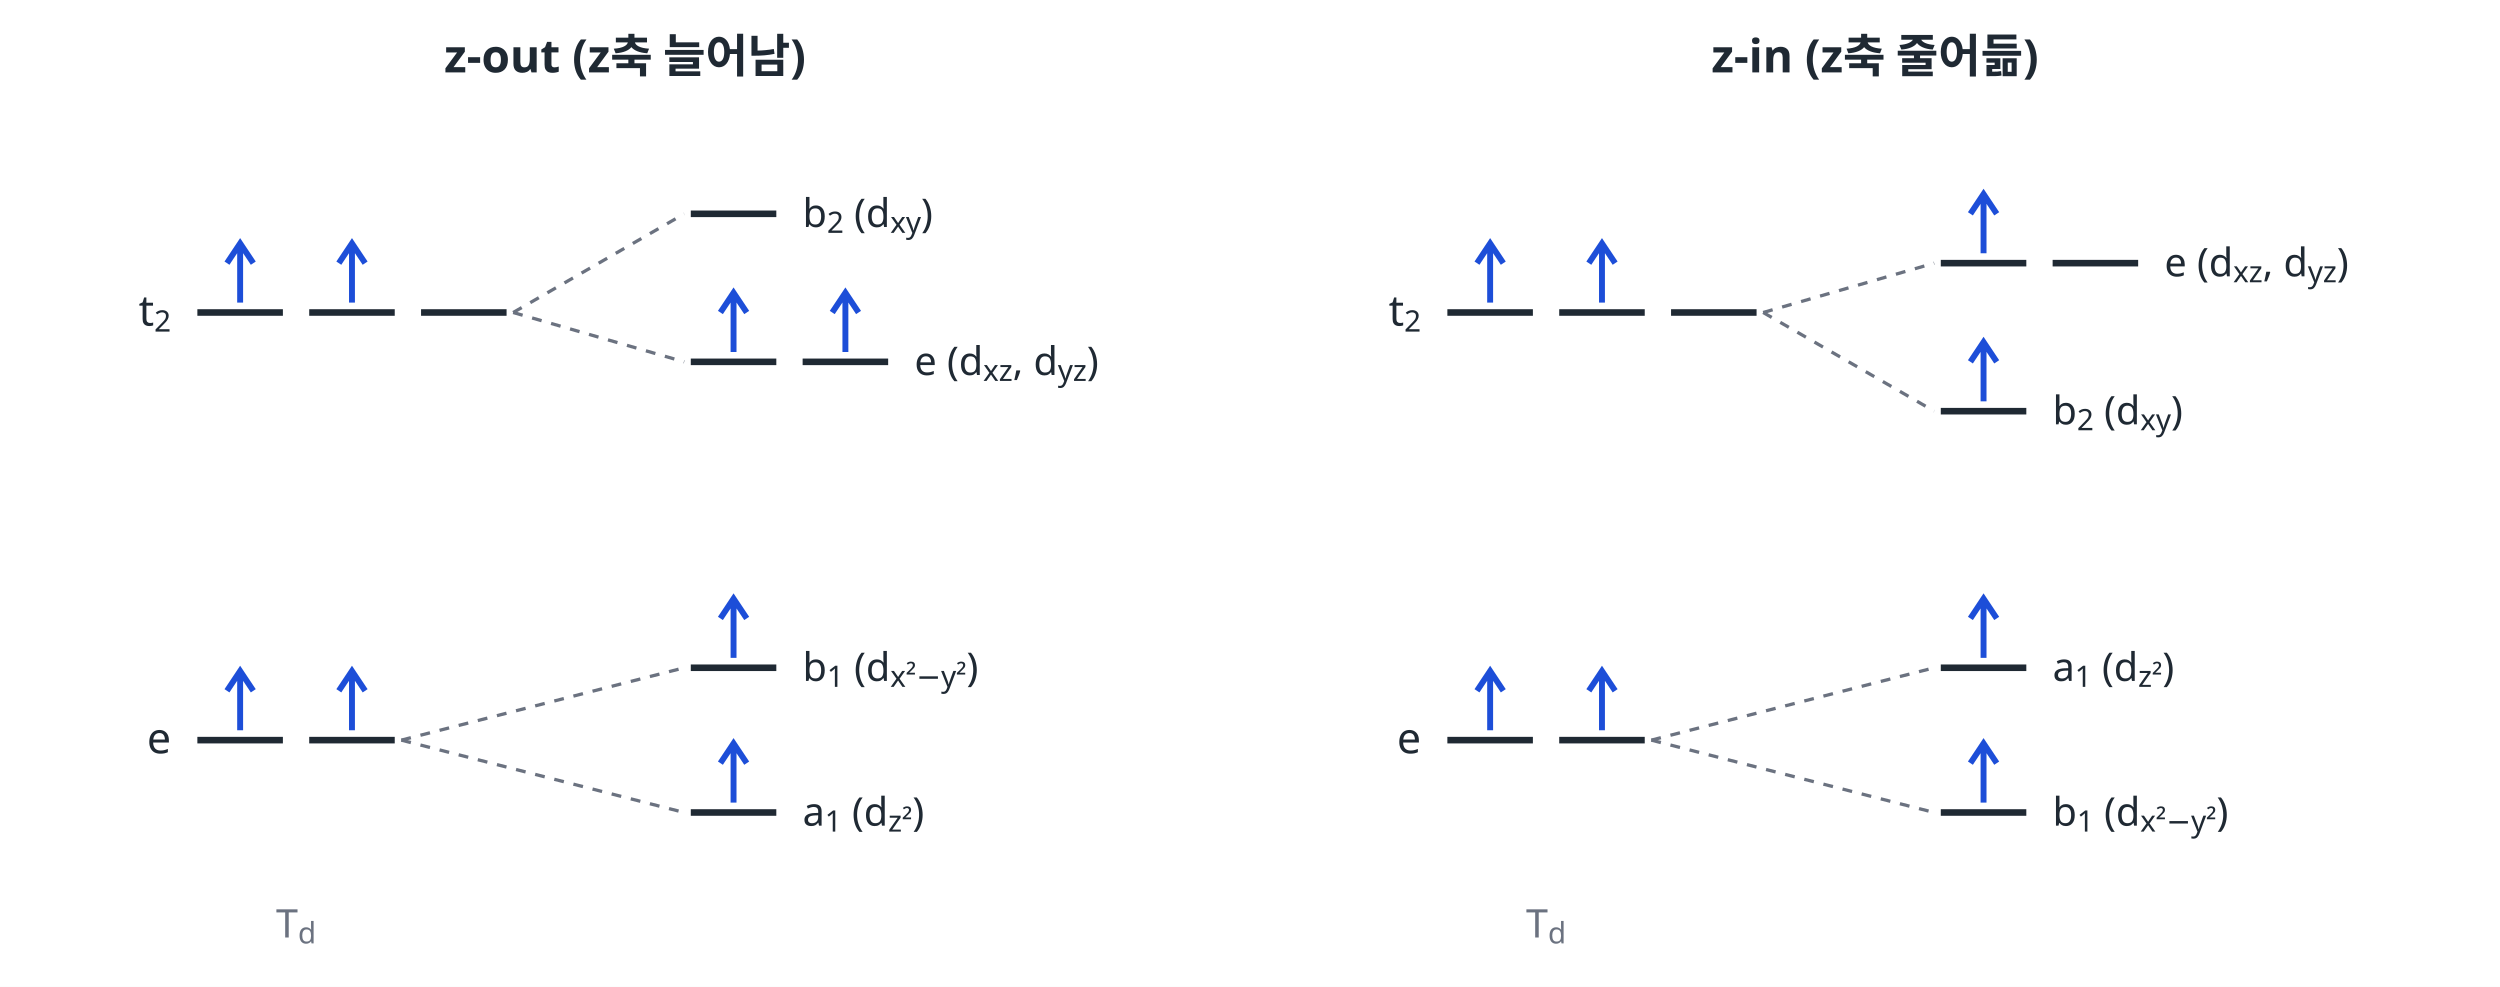
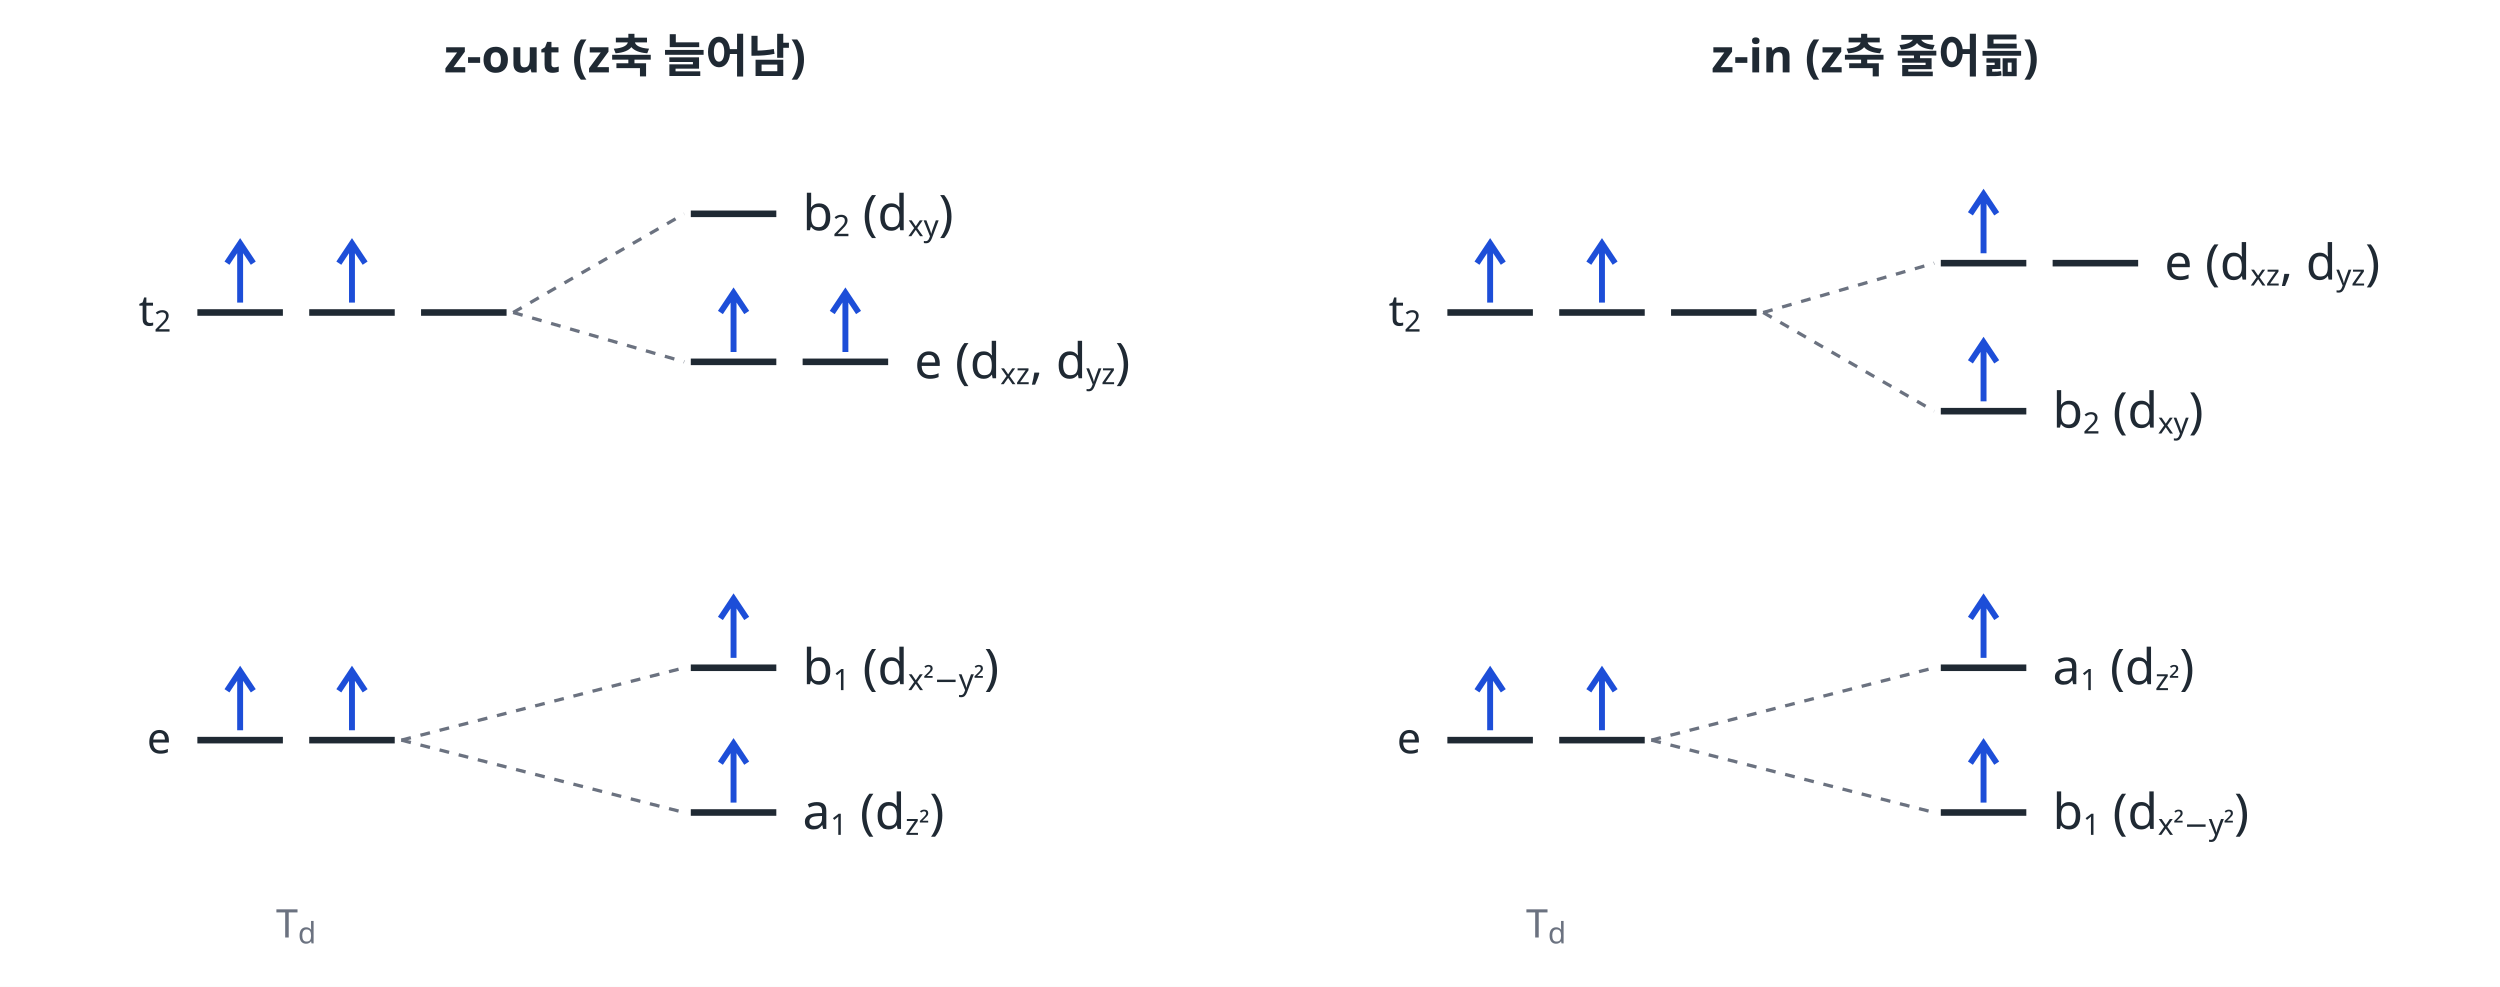
<svg xmlns="http://www.w3.org/2000/svg" viewBox="0 0 760 300" width="760" height="300">
  <rect width="760" height="300" fill="white" />
  <text x="190" y="22" font-size="14" text-anchor="middle" fill="#1f2933" font-weight="bold" font-family="Noto Sans KR, sans-serif">z-out (z축 늘어남)</text>
  <line x1="60" y1="95" x2="86" y2="95" stroke="#1f2933" stroke-width="2" />
  <path d="M73.0 92 L73.0 74 M69.0 80 L73.0 74 L77.0 80" stroke="#1d4ed8" stroke-width="1.8" fill="none" />
  <line x1="94" y1="95" x2="120" y2="95" stroke="#1f2933" stroke-width="2" />
  <path d="M107.0 92 L107.0 74 M103.0 80 L107.0 74 L111.0 80" stroke="#1d4ed8" stroke-width="1.8" fill="none" />
  <line x1="128" y1="95" x2="154" y2="95" stroke="#1f2933" stroke-width="2" />
  <text x="52" y="99" font-size="13" text-anchor="end" fill="#1f2933" font-weight="normal" font-family="Noto Sans KR, sans-serif">t<tspan baseline-shift="sub" font-size="9">2</tspan>
  </text>
  <line x1="210" y1="65" x2="236" y2="65" stroke="#1f2933" stroke-width="2" />
-   <text x="244" y="69" font-size="12" text-anchor="start" fill="#1f2933" font-weight="normal" font-family="Noto Sans KR, sans-serif">b<tspan baseline-shift="sub" font-size="9">2</tspan> (d<tspan baseline-shift="sub" font-size="9">xy</tspan>)</text>
+   <text x="244" y="70" font-size="15" text-anchor="start" fill="#1f2933" font-weight="normal" font-family="Noto Sans KR, sans-serif">b<tspan baseline-shift="sub" font-size="9">2</tspan> (d<tspan baseline-shift="sub" font-size="9">xy</tspan>)</text>
  <line x1="156" y1="95" x2="208" y2="65" stroke="#6b7280" stroke-width="1" stroke-dasharray="3 3" />
  <line x1="210" y1="110" x2="236" y2="110" stroke="#1f2933" stroke-width="2" />
  <path d="M223.0 107 L223.0 89 M219.0 95 L223.0 89 L227.0 95" stroke="#1d4ed8" stroke-width="1.8" fill="none" />
  <line x1="244" y1="110" x2="270" y2="110" stroke="#1f2933" stroke-width="2" />
  <path d="M257.0 107 L257.0 89 M253.0 95 L257.0 89 L261.0 95" stroke="#1d4ed8" stroke-width="1.8" fill="none" />
-   <text x="278" y="114" font-size="12" text-anchor="start" fill="#1f2933" font-weight="normal" font-family="Noto Sans KR, sans-serif">e (d<tspan baseline-shift="sub" font-size="9">xz</tspan>, d<tspan baseline-shift="sub" font-size="9">yz</tspan>)</text>
+   <text x="278" y="115" font-size="15" text-anchor="start" fill="#1f2933" font-weight="normal" font-family="Noto Sans KR, sans-serif">e (d<tspan baseline-shift="sub" font-size="9">xz</tspan>, d<tspan baseline-shift="sub" font-size="9">yz</tspan>)</text>
  <line x1="156" y1="95" x2="208" y2="110" stroke="#6b7280" stroke-width="1" stroke-dasharray="3 3" />
  <line x1="60" y1="225" x2="86" y2="225" stroke="#1f2933" stroke-width="2" />
  <path d="M73.0 222 L73.0 204 M69.0 210 L73.0 204 L77.0 210" stroke="#1d4ed8" stroke-width="1.8" fill="none" />
  <line x1="94" y1="225" x2="120" y2="225" stroke="#1f2933" stroke-width="2" />
  <path d="M107.0 222 L107.0 204 M103.0 210 L107.0 204 L111.0 210" stroke="#1d4ed8" stroke-width="1.8" fill="none" />
  <text x="52" y="229" font-size="13" text-anchor="end" fill="#1f2933" font-weight="normal" font-family="Noto Sans KR, sans-serif">e</text>
  <line x1="210" y1="203" x2="236" y2="203" stroke="#1f2933" stroke-width="2" />
  <path d="M223.0 200 L223.0 182 M219.0 188 L223.0 182 L227.0 188" stroke="#1d4ed8" stroke-width="1.8" fill="none" />
-   <text x="244" y="207" font-size="12" text-anchor="start" fill="#1f2933" font-weight="normal" font-family="Noto Sans KR, sans-serif">b<tspan baseline-shift="sub" font-size="9">1</tspan> (d<tspan baseline-shift="sub" font-size="9">x²−y²</tspan>)</text>
+   <text x="244" y="208" font-size="15" text-anchor="start" fill="#1f2933" font-weight="normal" font-family="Noto Sans KR, sans-serif">b<tspan baseline-shift="sub" font-size="9">1</tspan> (d<tspan baseline-shift="sub" font-size="9">x²−y²</tspan>)</text>
  <line x1="122" y1="225" x2="208" y2="203" stroke="#6b7280" stroke-width="1" stroke-dasharray="3 3" />
  <line x1="210" y1="247" x2="236" y2="247" stroke="#1f2933" stroke-width="2" />
  <path d="M223.0 244 L223.0 226 M219.0 232 L223.0 226 L227.0 232" stroke="#1d4ed8" stroke-width="1.8" fill="none" />
-   <text x="244" y="251" font-size="12" text-anchor="start" fill="#1f2933" font-weight="normal" font-family="Noto Sans KR, sans-serif">a<tspan baseline-shift="sub" font-size="9">1</tspan> (d<tspan baseline-shift="sub" font-size="9">z²</tspan>)</text>
+   <text x="244" y="252" font-size="15" text-anchor="start" fill="#1f2933" font-weight="normal" font-family="Noto Sans KR, sans-serif">a<tspan baseline-shift="sub" font-size="9">1</tspan> (d<tspan baseline-shift="sub" font-size="9">z²</tspan>)</text>
  <line x1="122" y1="225" x2="208" y2="247" stroke="#6b7280" stroke-width="1" stroke-dasharray="3 3" />
  <text x="90" y="285" font-size="12" text-anchor="middle" fill="#6b7280" font-weight="normal" font-family="Noto Sans KR, sans-serif">T<tspan baseline-shift="sub" font-size="9">d</tspan>
  </text>
  <text x="570" y="22" font-size="14" text-anchor="middle" fill="#1f2933" font-weight="bold" font-family="Noto Sans KR, sans-serif">z-in (z축 줄어듦)</text>
  <line x1="440" y1="95" x2="466" y2="95" stroke="#1f2933" stroke-width="2" />
  <path d="M453.0 92 L453.0 74 M449.0 80 L453.0 74 L457.0 80" stroke="#1d4ed8" stroke-width="1.8" fill="none" />
  <line x1="474" y1="95" x2="500" y2="95" stroke="#1f2933" stroke-width="2" />
  <path d="M487.0 92 L487.0 74 M483.0 80 L487.0 74 L491.0 80" stroke="#1d4ed8" stroke-width="1.8" fill="none" />
  <line x1="508" y1="95" x2="534" y2="95" stroke="#1f2933" stroke-width="2" />
  <text x="432" y="99" font-size="13" text-anchor="end" fill="#1f2933" font-weight="normal" font-family="Noto Sans KR, sans-serif">t<tspan baseline-shift="sub" font-size="9">2</tspan>
  </text>
  <line x1="590" y1="80" x2="616" y2="80" stroke="#1f2933" stroke-width="2" />
  <path d="M603.0 77 L603.0 59 M599.0 65 L603.0 59 L607.0 65" stroke="#1d4ed8" stroke-width="1.8" fill="none" />
  <line x1="624" y1="80" x2="650" y2="80" stroke="#1f2933" stroke-width="2" />
-   <text x="658" y="84" font-size="12" text-anchor="start" fill="#1f2933" font-weight="normal" font-family="Noto Sans KR, sans-serif">e (d<tspan baseline-shift="sub" font-size="9">xz</tspan>, d<tspan baseline-shift="sub" font-size="9">yz</tspan>)</text>
+   <text x="658" y="85" font-size="15" text-anchor="start" fill="#1f2933" font-weight="normal" font-family="Noto Sans KR, sans-serif">e (d<tspan baseline-shift="sub" font-size="9">xz</tspan>, d<tspan baseline-shift="sub" font-size="9">yz</tspan>)</text>
  <line x1="536" y1="95" x2="588" y2="80" stroke="#6b7280" stroke-width="1" stroke-dasharray="3 3" />
  <line x1="590" y1="125" x2="616" y2="125" stroke="#1f2933" stroke-width="2" />
  <path d="M603.0 122 L603.0 104 M599.0 110 L603.0 104 L607.0 110" stroke="#1d4ed8" stroke-width="1.8" fill="none" />
-   <text x="624" y="129" font-size="12" text-anchor="start" fill="#1f2933" font-weight="normal" font-family="Noto Sans KR, sans-serif">b<tspan baseline-shift="sub" font-size="9">2</tspan> (d<tspan baseline-shift="sub" font-size="9">xy</tspan>)</text>
+   <text x="624" y="130" font-size="15" text-anchor="start" fill="#1f2933" font-weight="normal" font-family="Noto Sans KR, sans-serif">b<tspan baseline-shift="sub" font-size="9">2</tspan> (d<tspan baseline-shift="sub" font-size="9">xy</tspan>)</text>
  <line x1="536" y1="95" x2="588" y2="125" stroke="#6b7280" stroke-width="1" stroke-dasharray="3 3" />
  <line x1="440" y1="225" x2="466" y2="225" stroke="#1f2933" stroke-width="2" />
  <path d="M453.0 222 L453.0 204 M449.0 210 L453.0 204 L457.0 210" stroke="#1d4ed8" stroke-width="1.8" fill="none" />
  <line x1="474" y1="225" x2="500" y2="225" stroke="#1f2933" stroke-width="2" />
  <path d="M487.0 222 L487.0 204 M483.0 210 L487.0 204 L491.0 210" stroke="#1d4ed8" stroke-width="1.8" fill="none" />
  <text x="432" y="229" font-size="13" text-anchor="end" fill="#1f2933" font-weight="normal" font-family="Noto Sans KR, sans-serif">e</text>
  <line x1="590" y1="203" x2="616" y2="203" stroke="#1f2933" stroke-width="2" />
  <path d="M603.0 200 L603.0 182 M599.0 188 L603.0 182 L607.0 188" stroke="#1d4ed8" stroke-width="1.8" fill="none" />
-   <text x="624" y="207" font-size="12" text-anchor="start" fill="#1f2933" font-weight="normal" font-family="Noto Sans KR, sans-serif">a<tspan baseline-shift="sub" font-size="9">1</tspan> (d<tspan baseline-shift="sub" font-size="9">z²</tspan>)</text>
+   <text x="624" y="208" font-size="15" text-anchor="start" fill="#1f2933" font-weight="normal" font-family="Noto Sans KR, sans-serif">a<tspan baseline-shift="sub" font-size="9">1</tspan> (d<tspan baseline-shift="sub" font-size="9">z²</tspan>)</text>
  <line x1="502" y1="225" x2="588" y2="203" stroke="#6b7280" stroke-width="1" stroke-dasharray="3 3" />
  <line x1="590" y1="247" x2="616" y2="247" stroke="#1f2933" stroke-width="2" />
  <path d="M603.0 244 L603.0 226 M599.0 232 L603.0 226 L607.0 232" stroke="#1d4ed8" stroke-width="1.8" fill="none" />
-   <text x="624" y="251" font-size="12" text-anchor="start" fill="#1f2933" font-weight="normal" font-family="Noto Sans KR, sans-serif">b<tspan baseline-shift="sub" font-size="9">1</tspan> (d<tspan baseline-shift="sub" font-size="9">x²−y²</tspan>)</text>
+   <text x="624" y="252" font-size="15" text-anchor="start" fill="#1f2933" font-weight="normal" font-family="Noto Sans KR, sans-serif">b<tspan baseline-shift="sub" font-size="9">1</tspan> (d<tspan baseline-shift="sub" font-size="9">x²−y²</tspan>)</text>
  <line x1="502" y1="225" x2="588" y2="247" stroke="#6b7280" stroke-width="1" stroke-dasharray="3 3" />
  <text x="470" y="285" font-size="12" text-anchor="middle" fill="#6b7280" font-weight="normal" font-family="Noto Sans KR, sans-serif">T<tspan baseline-shift="sub" font-size="9">d</tspan>
  </text>
</svg>
